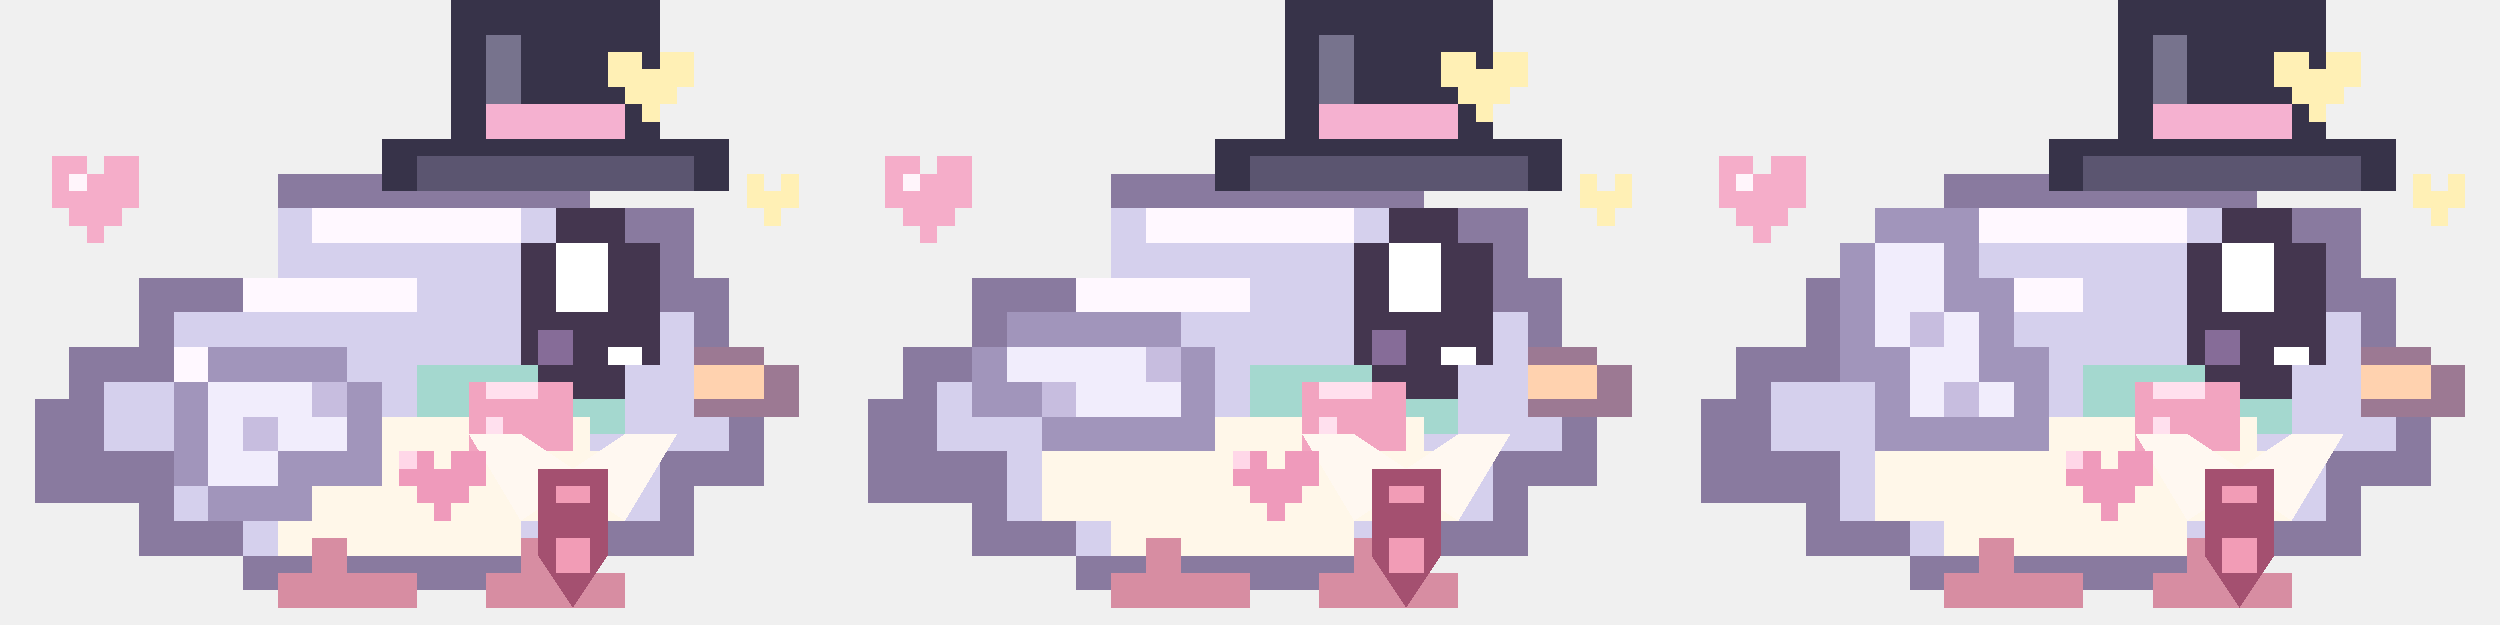
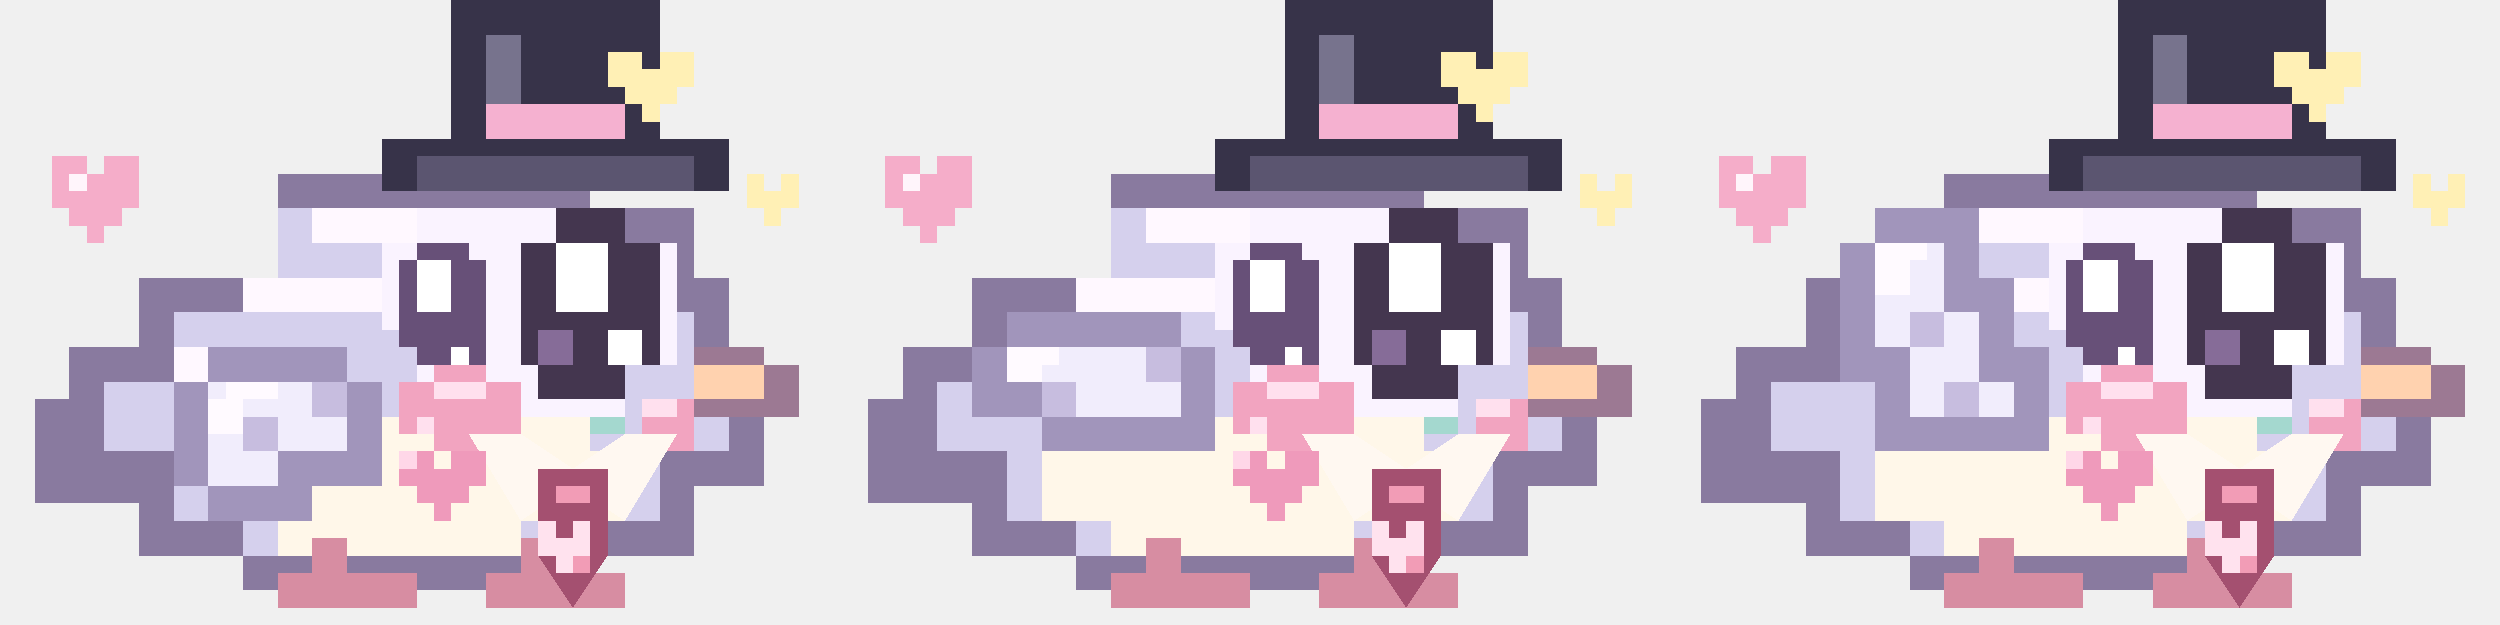
<svg xmlns="http://www.w3.org/2000/svg" width="144" height="36" viewBox="0 0 144 36" shape-rendering="crispEdges">
  <defs>
    <g id="body">
      <path d="M12 21H4v2H2v6h12Z" fill="#897a9f" />
      <path d="M10 23H6v2H4v2h8Z" fill="#e2dff2" />
      <path d="M16 10h18v2h6v4h2v4h2v8h-4v4h-6v2H14v-2H8v-4H4v-8h4v-4h8Z" fill="#897a9f" />
      <path d="M16 12h18v2h4v4h2v4h2v4h-4v4h-6v2H14v-2h-4v-4H6v-4h4v-4h6Z" fill="#d5d0ed" />
      <path d="M18 12h12v2H18ZM14 16h10v2H14ZM10 20h4v2h-4Z" fill="#fff8ff" />
      <path d="M12 26h8v2h12v2H16v-2h-4Z" fill="#b6acd2" />
      <path d="M24 21h8v2h4v2H24Z" fill="#a4d8cf" />
      <path d="M24 24h10v2H24Z" fill="#cbb2e4" />
      <path d="M18 24h16v2h2v4h-6v2H16v-2h-4v-4h6Z" fill="#fff7e9" />
+       <path d="M24 12h10v2h5v7h-3v3h-6v-2h-6v-3h-2v-5h2Z" fill="#faf3ff" />
+       <path d="M24 14h3v1h1v6h-4v-1h-1v-5h1Z" fill="#675078" />
+       <path d="M24 15h2v3h-2ZM26 20h1v1h-1Z" fill="#ffffff" />
      <path d="M32 12h4v2h2v7h-2v2h-5v-2h-1v-7h2Z" fill="#44364f" />
      <path d="M31 19h2v2h-2Z" fill="#866c98" />
-       <path d="M32 14h3v4h-3ZM35 20h2v1h-2Z" fill="#ffffff" />
-       <path d="M27 22h6v4h-6Z" fill="#f2a4c0" />
-       <path d="M28 22h3v1h-3ZM28 24h1v1h-1Z" fill="#ffe0ee" />
+       <path d="M32 14h3v4h-3ZM35 19h2v2h-2Z" fill="#ffffff" />
+       <path d="M23 22h2v-1h3v1h2v3h-2v1h-3v-1h-2ZM37 23h3v3h-3Z" fill="#f2a4c0" />
+       <path d="M25 22h3v1h-3ZM24 24h1v1h-1ZM37 23h2v1h-2Z" fill="#ffe0ee" />
      <path d="M40 20h4v1h2v3h-6Z" fill="#9c7993" />
      <path d="M40 21h4v2h-4Z" fill="#ffd2af" />
      <path d="M18 31h2v2h4v2h-8v-2h2ZM30 31h2v2h4v2h-8v-2h2Z" fill="#d78da2" />
      <path d="M27 25h3l3 2 3-2h3l-3 5-3-2-3 2Z" fill="#fff8f1" />
      <path d="M31 27h4v3h-4Zm0 3h4v2l-2 3-2-3Z" fill="#a45070" />
      <path d="M32 28h2v1h-2Zm0 3h2v2h-2Z" fill="#f29cb6" />
+       <path d="M31 30h1v1h1v-1h1v2h-1v1h-1v-1h-1Z" fill="#ffe2ee" />
      <path d="M23 26h2v1h1v-1h2v2h-1v1h-1v1h-1v-1h-1v-1h-1Z" fill="#ef9abb" />
      <path d="M23 26h1v1h-1Z" fill="#ffd7e8" />
    </g>
    <g id="hat">
      <path d="M26 0h12v8h4v3H22V8h4Z" fill="#373349" />
      <path d="M28 2h2v4h-2Z" fill="#77738d" />
      <path d="M28 6h8v2h-8Z" fill="#f5b1d0" />
      <path d="M24 9h16v2H24Z" fill="#5b5570" />
      <path d="M35 3h2v1h1V3h2v2h-1v1h-1v1h-1V6h-1V5h-1Z" fill="#fff0b5" />
    </g>
    <g id="hearts">
      <path d="M3 9h2v1h1V9h2v3H7v1H6v1H5v-1H4v-1H3Z" fill="#f5adc9" />
      <path d="M4 10h1v1H4Z" fill="#fff5fb" />
      <path d="M43 10h1v1h1v-1h1v2h-1v1h-1v-1h-1Z" fill="#fff0b5" />
    </g>
  </defs>
  <g>
    <use href="#body" />
    <path d="M12 20h8v2h2v6h-4v2h-6v-2h-2v-6h2Z" fill="#a195bb" />
    <path d="M12 22h8v4h-4v2h-4Z" fill="#f1edfc" />
    <path d="M14 24h2v2h-2ZM18 22h2v2h-2Z" fill="#c7bddf" />
+     <path d="M13 22h3v1h-3ZM12 23h2v2h-2Z" fill="#fffaff" />
  </g>
  <use href="#hat" />
  <use href="#hearts" />
  <g transform="translate(48)">
    <g>
      <use href="#body" />
      <path d="M10 18h10v2h2v6H12v-2H8v-4h2Z" fill="#a195bb" />
      <path d="M10 20h10v4h-8v-2h-2Z" fill="#f1edfc" />
      <path d="M12 22h2v2h-2ZM18 20h2v2h-2Z" fill="#c7bddf" />
+       <path d="M10 20h3v1h-3ZM10 21h2v1h-2Z" fill="#fffaff" />
    </g>
    <use href="#hat" />
    <use href="#hearts" />
  </g>
  <g transform="translate(96)">
    <g>
      <use href="#body" />
      <path d="M12 12h6v4h2v4h2v6H12v-4h-2v-8h2Z" fill="#a195bb" />
      <path d="M12 14h4v4h2v4h2v2h-6v-4h-2Z" fill="#f1edfc" />
      <path d="M14 18h2v2h-2ZM16 22h2v2h-2Z" fill="#c7bddf" />
+       <path d="M12 14h3v1h-3ZM12 15h2v2h-2Z" fill="#fffaff" />
    </g>
    <use href="#hat" />
    <use href="#hearts" />
  </g>
</svg>
